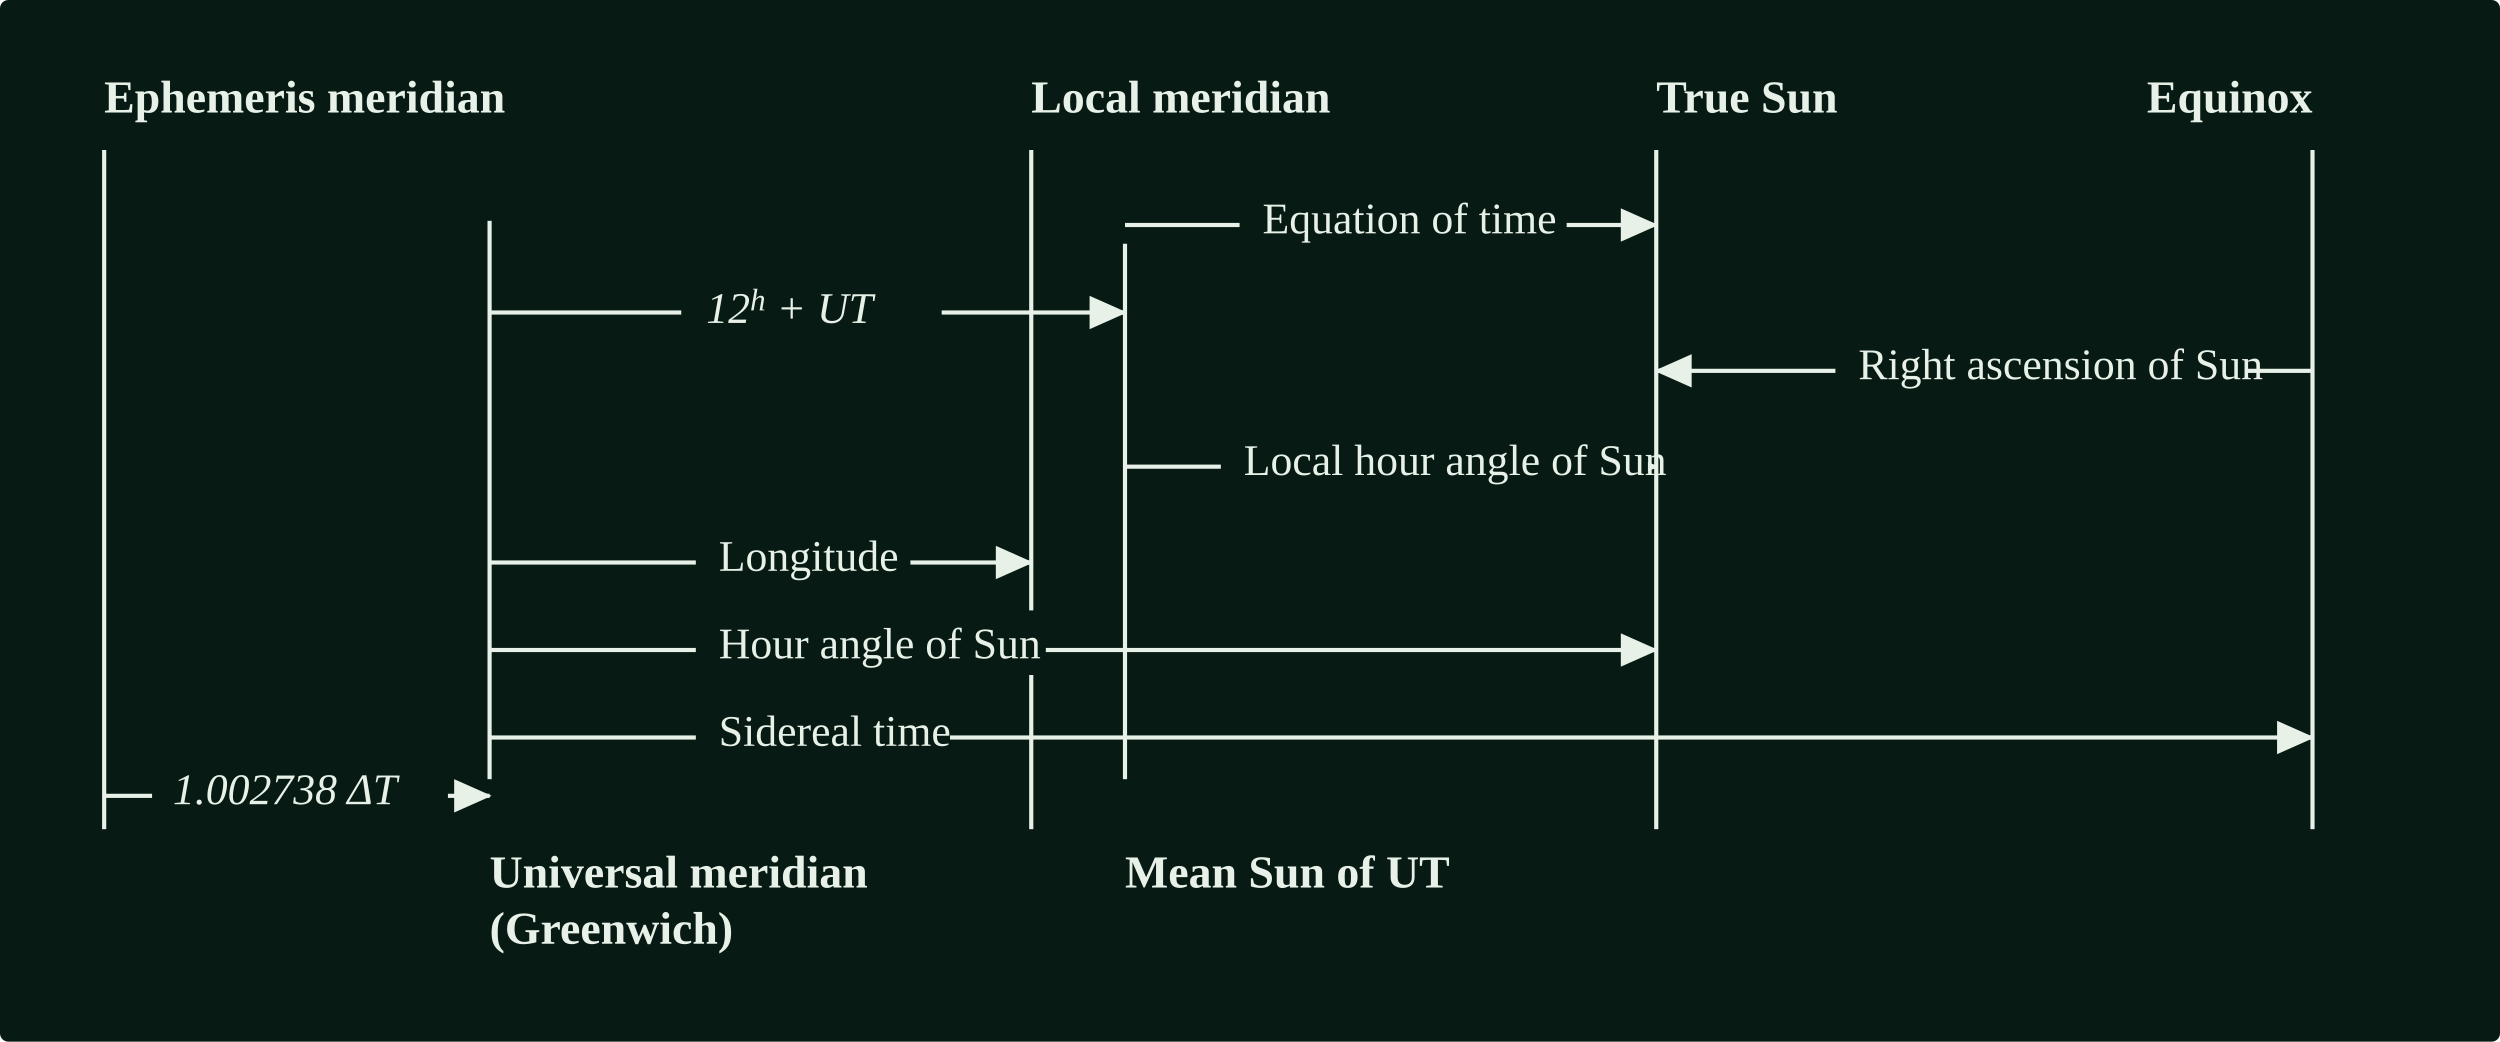
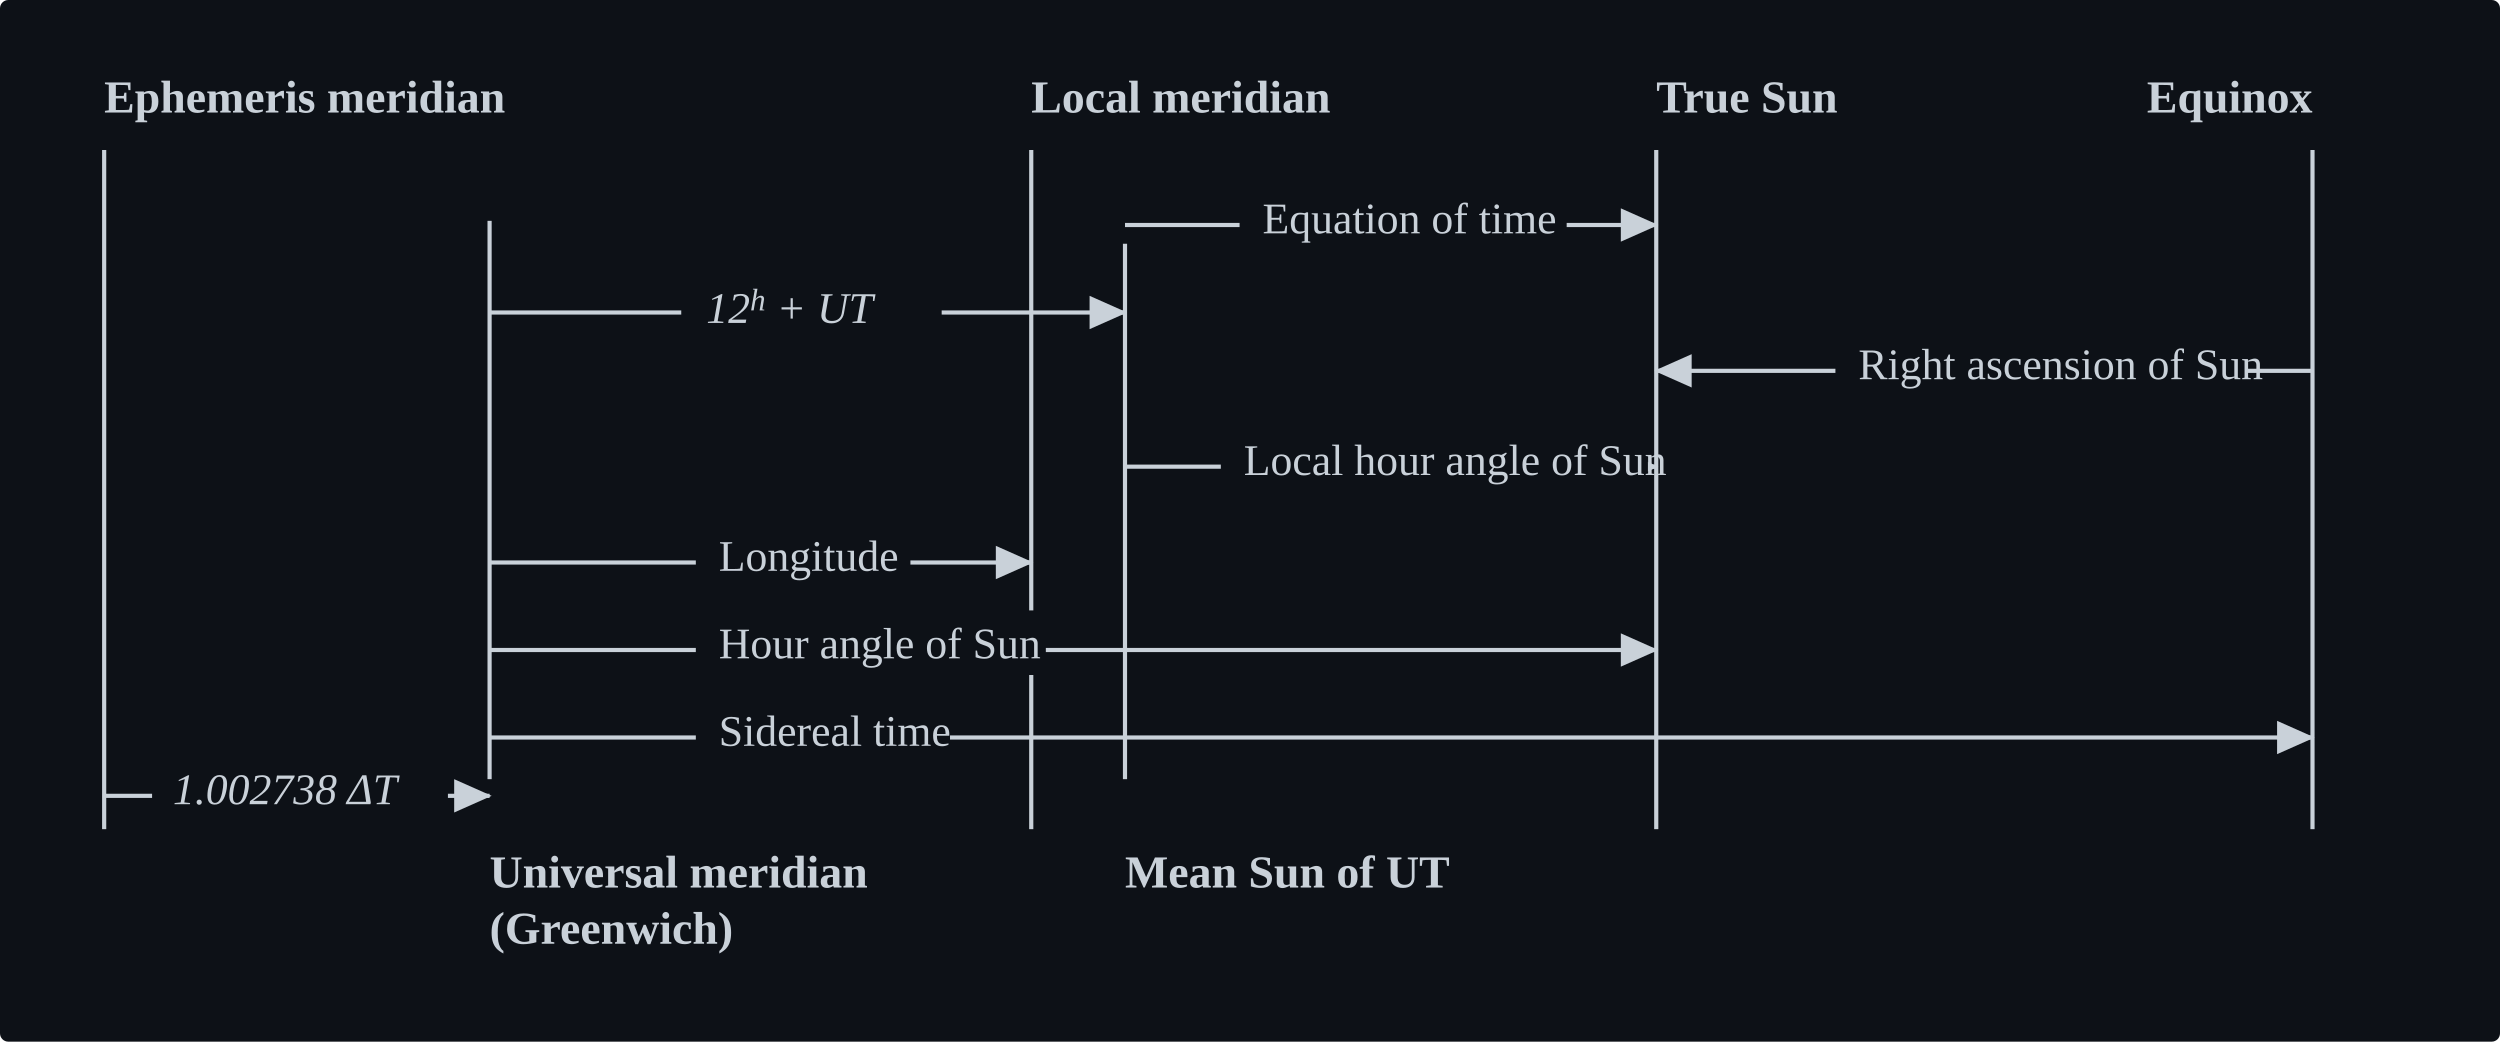
<svg xmlns="http://www.w3.org/2000/svg" width="1200" height="500" viewBox="0 0 1200 500" role="img" aria-labelledby="title description">
  <defs>
    <marker id="arrow" markerWidth="10" markerHeight="8" refX="8.5" refY="4" orient="auto" markerUnits="strokeWidth">
-       <path d="M0,0 L9,4 L0,8 Z" fill="#e7f1e8" />
+       <path d="M0,0 L9,4 L0,8 Z" fill="#c9d1d9" />
    </marker>
    <style>
-       .line { stroke: #e7f1e8; stroke-width: 2; fill: none; }
-       .arrow { stroke: #e7f1e8; stroke-width: 2; fill: none; marker-end: url(#arrow); }
-       .label { fill: #e7f1e8; font: 700 22px Georgia, 'Times New Roman', serif; }
-       .text { fill: #e7f1e8; font: 21px Georgia, 'Times New Roman', serif; }
-       .math { fill: #e7f1e8; font: italic 21px Georgia, 'Times New Roman', serif; }
-       .mask { fill: #071b14; }
+       .line { stroke: #c9d1d9; stroke-width: 2; fill: none; }
+       .arrow { stroke: #c9d1d9; stroke-width: 2; fill: none; marker-end: url(#arrow); }
+       .label { fill: #c9d1d9; font: 700 22px Georgia, 'Times New Roman', serif; }
+       .text { fill: #c9d1d9; font: 21px Georgia, 'Times New Roman', serif; }
+       .math { fill: #c9d1d9; font: italic 21px Georgia, 'Times New Roman', serif; }
+       .mask { fill: #0d1117; }
    </style>
  </defs>
-   <rect width="1200" height="500" rx="4" fill="#071b14" />
+   <rect width="1200" height="500" rx="4" fill="#0d1117" />
  <g aria-hidden="true">
    <path class="line" d="M50 72V398" />
    <path class="line" d="M235 106V374" />
    <path class="line" d="M495 72V398" />
    <path class="line" d="M540 117V374" />
    <path class="line" d="M795 72V398" />
    <path class="line" d="M1110 72V398" />
    <path class="arrow" d="M235 150H540" />
    <path class="arrow" d="M540 108H795" />
    <path class="arrow" d="M1110 178H795" />
    <path class="arrow" d="M540 224H795" />
    <path class="arrow" d="M235 270H495" />
    <path class="arrow" d="M235 312H795" />
    <path class="arrow" d="M235 354H1110" />
    <path class="arrow" d="M50 382H235" />
  </g>
  <g>
    <text class="label" x="50" y="54">Ephemeris meridian</text>
    <text class="label" x="495" y="54">Local meridian</text>
    <text class="label" x="795" y="54">True Sun</text>
    <text class="label" x="1110" y="54" text-anchor="end">Equinox</text>
    <rect class="mask" x="327" y="132" width="125" height="31" />
    <text class="math" x="339" y="155">12<tspan baseline-shift="super" font-size="15">h</tspan> + UT</text>
    <rect class="mask" x="595" y="89" width="157" height="31" />
    <text class="text" x="606" y="112">Equation of time</text>
    <rect class="mask" x="881" y="159" width="197" height="31" />
    <text class="text" x="892" y="182">Right ascension of Sun</text>
    <rect class="mask" x="586" y="205" width="205" height="31" />
    <text class="text" x="597" y="228">Local hour angle of Sun</text>
    <rect class="mask" x="334" y="251" width="103" height="31" />
    <text class="text" x="345" y="274">Longitude</text>
    <rect class="mask" x="334" y="293" width="168" height="31" />
    <text class="text" x="345" y="316">Hour angle of Sun</text>
    <rect class="mask" x="334" y="335" width="122" height="31" />
    <text class="text" x="345" y="358">Sidereal time</text>
    <rect class="mask" x="73" y="363" width="142" height="31" />
    <text class="math" x="83" y="386">1.002738 ΔT</text>
    <text class="label" x="235" y="426">Universal meridian</text>
    <text class="label" x="235" y="453">(Greenwich)</text>
    <text class="label" x="540" y="426">Mean Sun of UT</text>
  </g>
</svg>
